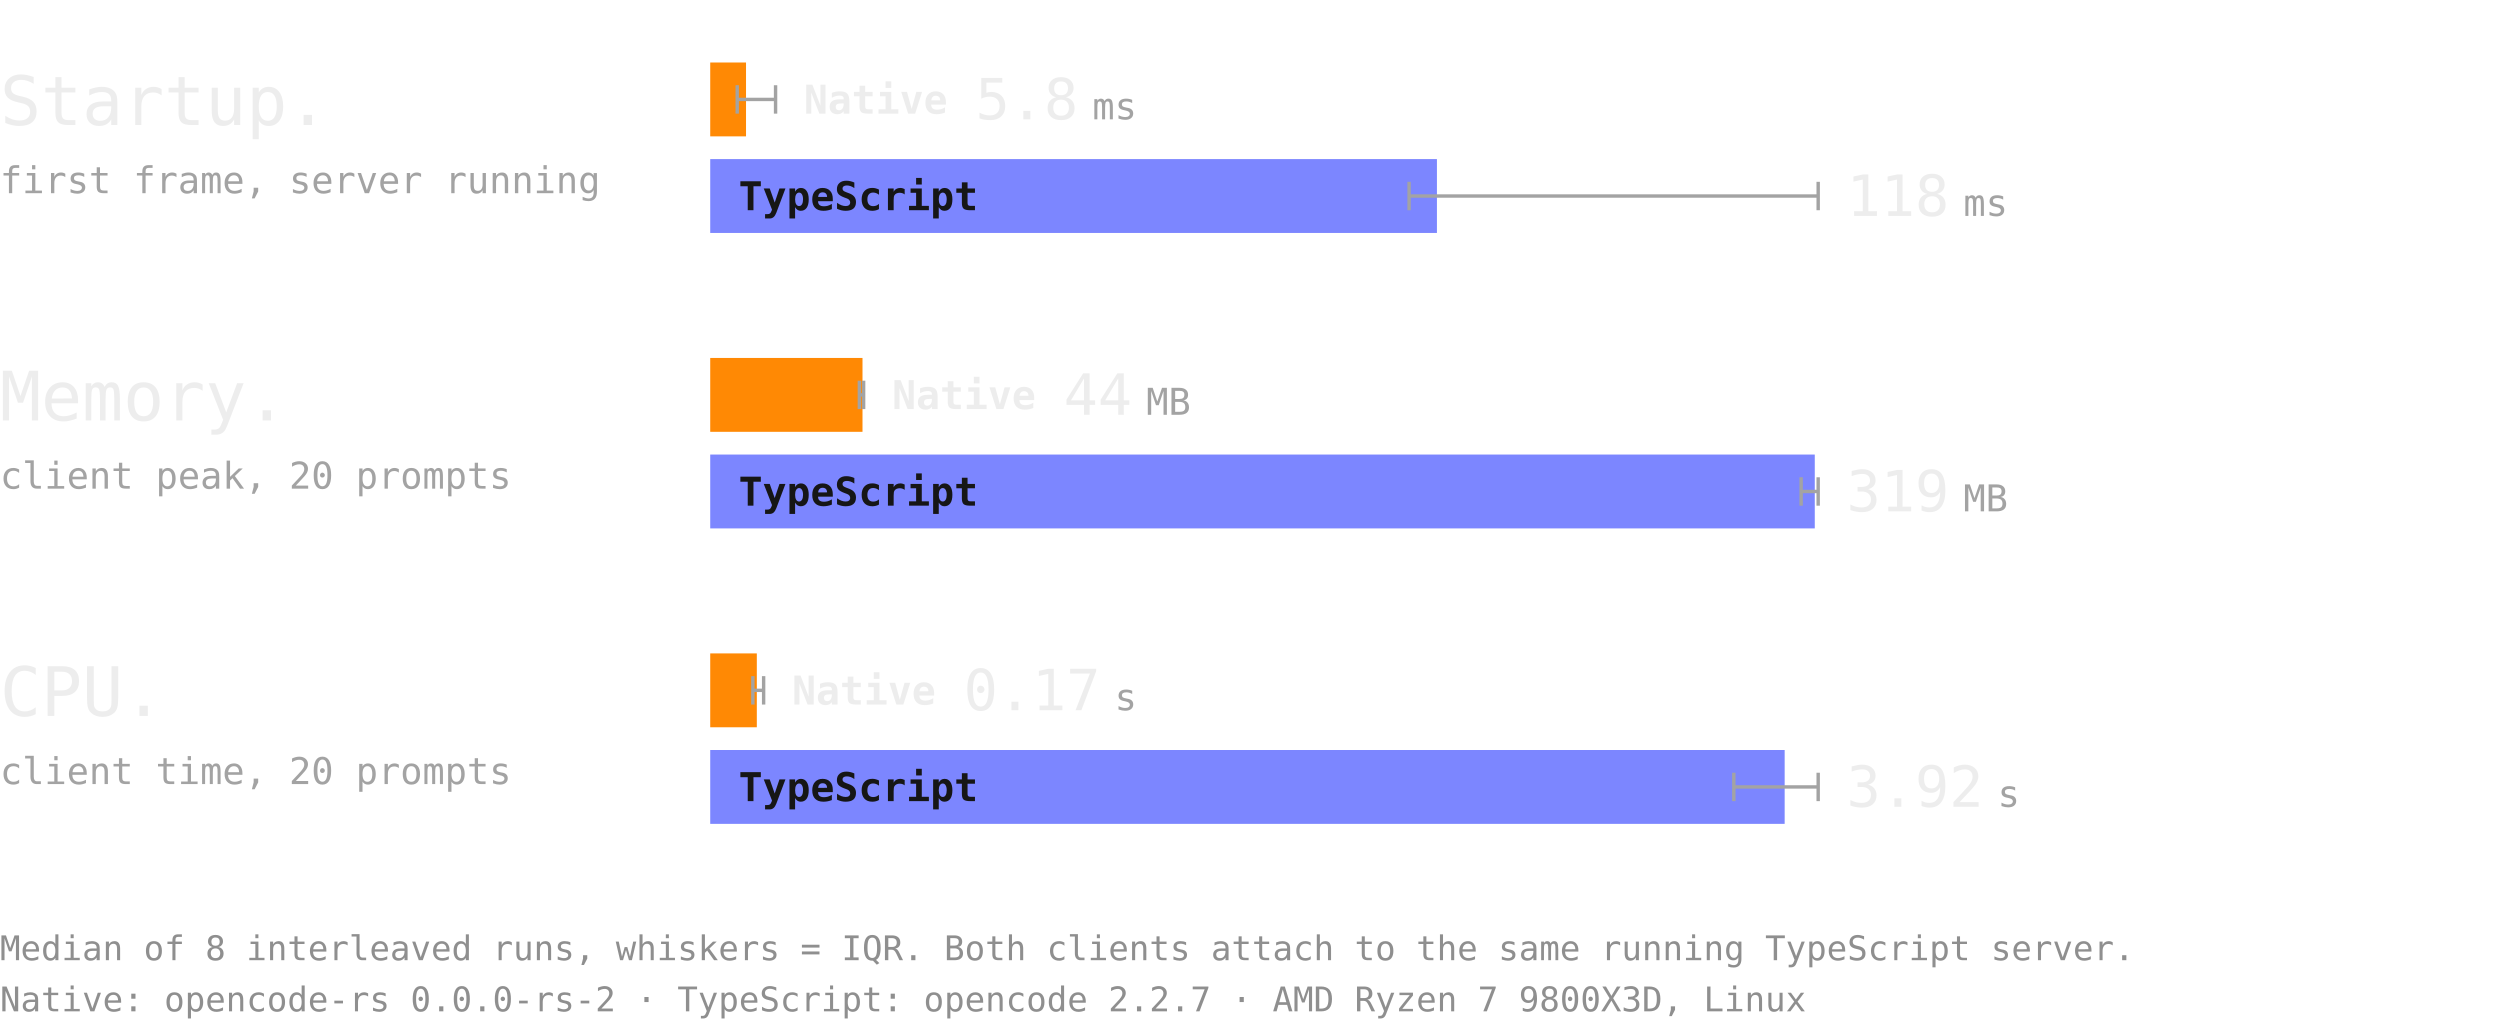
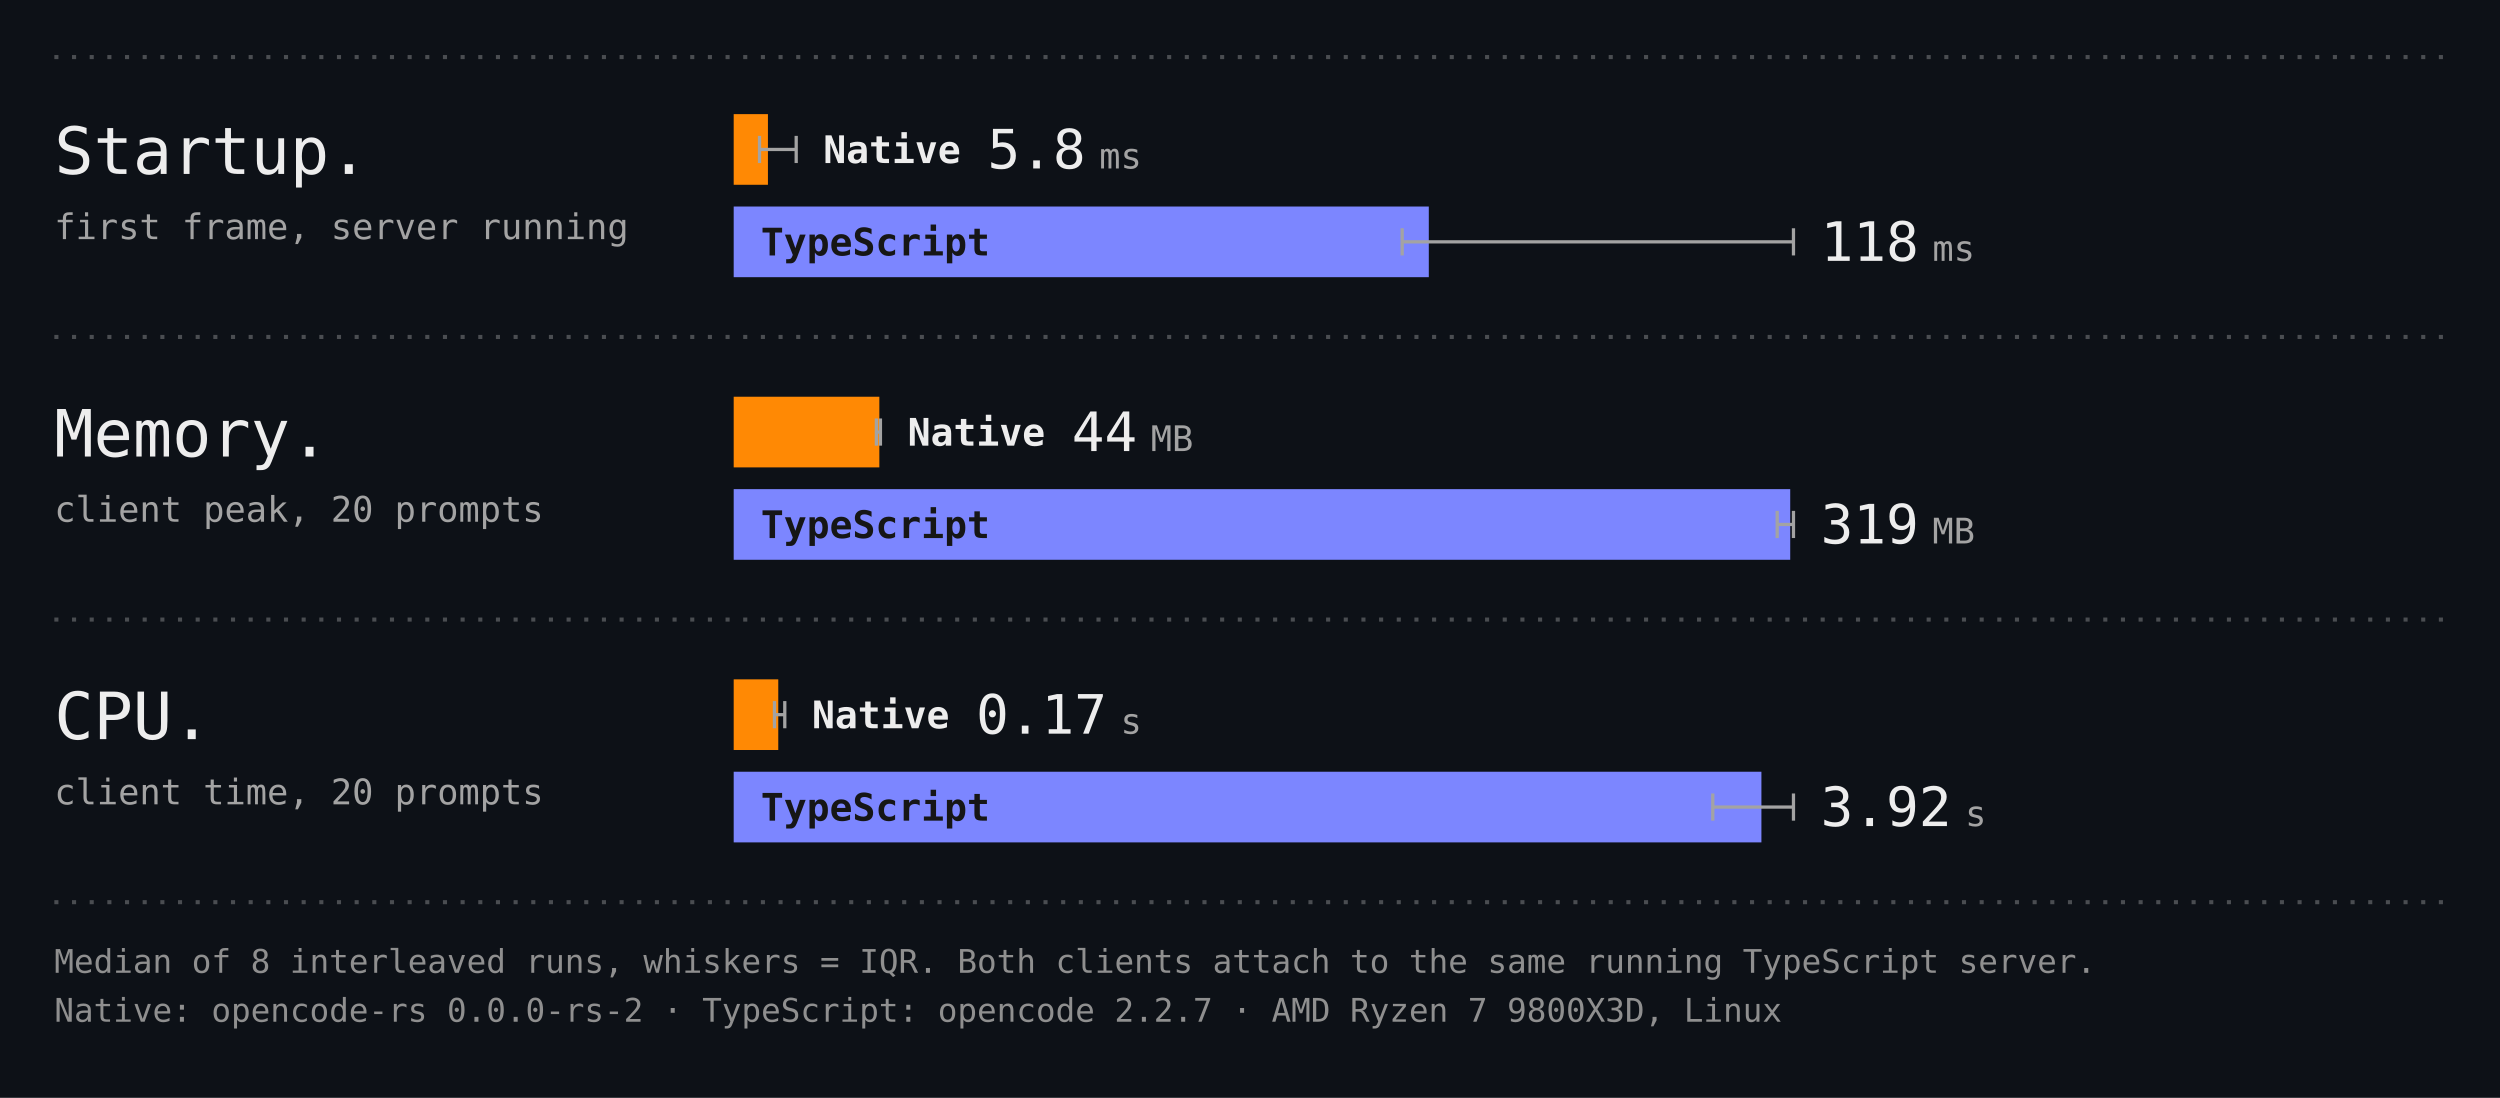
- <svg xmlns="http://www.w3.org/2000/svg" width="880" height="364" viewBox="0 0 880 364" role="img" aria-label="Client only, server already running. Startup: Native 5.8 ms, TypeScript 118 ms. Memory: 44 MB vs 319 MB. CPU: 0.17 s vs 3.92 s.">
+ <svg xmlns="http://www.w3.org/2000/svg" width="920" height="404" viewBox="0 0 920 404" role="img" aria-label="Client only, server already running. Startup: Native 5.8 ms, TypeScript 118 ms. Memory: 44 MB vs 319 MB. CPU: 0.17 s vs 3.92 s.">
  <style>
text{font-family:"JetBrains Mono","SF Mono",ui-monospace,Menlo,Consolas,"DejaVu Sans Mono","Liberation Mono",monospace;fill:#ededed}
.m{fill:#a3a3a3}.s{fill:#8f8f8f;font-size:12px}.b{font-weight:700}.on{fill:#161616;font-weight:700}
.n{fill:#ff8904}.t{fill:#7c86ff}.nl{fill:#ff8904;fill-opacity:.35}.tl{fill:#7c86ff;fill-opacity:.35}
.w{stroke:#a3a3a3;stroke-width:1.2}.d{stroke:rgba(255,255,255,.25);stroke-width:1.5;stroke-dasharray:1.5 5}
</style>
-   <path class="d" d="M0 1H880" />
-   <text x="0" y="44" font-size="24">Startup.</text>
-   <text class="m" x="0" y="68" font-size="13">first frame, server running</text>
-   <rect class="n" x="250" y="22" width="12.6" height="26" />
-   <path class="w" d="M259.5 35H273.0M259.5 30v10M273.0 30v10" />
-   <text class="b" x="282.967" y="40" font-size="14">Native</text>
-   <text x="343.4" y="42" font-size="20">5.8<tspan class="m" font-size="13" dx="5">ms</tspan>
-   </text>
-   <rect class="t" x="250" y="56" width="255.8" height="26" />
-   <path class="w" d="M496.0 69H640.0M496.0 64v10M640.0 64v10" />
-   <text class="on" x="260" y="74" font-size="14">TypeScript</text>
-   <text x="650.0" y="76" font-size="20">118<tspan class="m" font-size="13" dx="5">ms</tspan>
-   </text>
-   <path class="d" d="M0 104H880" />
-   <text x="0" y="148" font-size="24">Memory.</text>
-   <text class="m" x="0" y="172" font-size="13">client peak, 20 prompts</text>
-   <rect class="n" x="250" y="126" width="53.6" height="26" />
-   <path class="w" d="M302.5 139H304.0M302.5 134v10M304.0 134v10" />
-   <text class="b" x="314.032" y="144" font-size="14">Native</text>
-   <text x="374.4" y="146" font-size="20">44<tspan class="m" font-size="13" dx="5">MB</tspan>
-   </text>
-   <rect class="t" x="250" y="160" width="388.8" height="26" />
-   <path class="w" d="M634.0 173H640.0M634.0 168v10M640.0 168v10" />
-   <text class="on" x="260" y="178" font-size="14">TypeScript</text>
-   <text x="650.0" y="180" font-size="20">319<tspan class="m" font-size="13" dx="5">MB</tspan>
-   </text>
-   <path class="d" d="M0 208H880" />
-   <text x="0" y="252" font-size="24">CPU.</text>
-   <text class="m" x="0" y="276" font-size="13">client time, 20 prompts</text>
-   <rect class="n" x="250" y="230" width="16.4" height="26" />
-   <path class="w" d="M265.0 243H268.8M265.0 238v10M268.8 238v10" />
-   <text class="b" x="278.813" y="248" font-size="14">Native</text>
-   <text x="339.2" y="250" font-size="20">0.17<tspan class="m" font-size="13" dx="5">s</tspan>
-   </text>
-   <rect class="t" x="250" y="264" width="378.2" height="26" />
-   <path class="w" d="M610.3 277H640.0M610.3 272v10M640.0 272v10" />
-   <text class="on" x="260" y="282" font-size="14">TypeScript</text>
-   <text x="650.0" y="284" font-size="20">3.92<tspan class="m" font-size="13" dx="5">s</tspan>
-   </text>
-   <path class="d" d="M0 312H880" />
-   <text class="s" x="0" y="338">Median of 8 interleaved runs, whiskers = IQR. Both clients attach to the same running TypeScript server.</text>
-   <text class="s" x="0" y="356">Native: opencode-rs 0.0.0-rs-2 · TypeScript: opencode 2.2.7 · AMD Ryzen 7 9800X3D, Linux</text>
+   <rect width="100%" height="100%" fill="#0d1117" />
+   <g transform="translate(20 20)">
+     <path class="d" d="M0 1H880" />
+     <text x="0" y="44" font-size="24">Startup.</text>
+     <text class="m" x="0" y="68" font-size="13">first frame, server running</text>
+     <rect class="n" x="250" y="22" width="12.6" height="26" />
+     <path class="w" d="M259.5 35H273.0M259.5 30v10M273.0 30v10" />
+     <text class="b" x="282.967" y="40" font-size="14">Native</text>
+     <text x="343.4" y="42" font-size="20">5.8<tspan class="m" font-size="13" dx="5">ms</tspan>
+     </text>
+     <rect class="t" x="250" y="56" width="255.8" height="26" />
+     <path class="w" d="M496.0 69H640.0M496.0 64v10M640.0 64v10" />
+     <text class="on" x="260" y="74" font-size="14">TypeScript</text>
+     <text x="650.0" y="76" font-size="20">118<tspan class="m" font-size="13" dx="5">ms</tspan>
+     </text>
+     <path class="d" d="M0 104H880" />
+     <text x="0" y="148" font-size="24">Memory.</text>
+     <text class="m" x="0" y="172" font-size="13">client peak, 20 prompts</text>
+     <rect class="n" x="250" y="126" width="53.6" height="26" />
+     <path class="w" d="M302.5 139H304.0M302.5 134v10M304.0 134v10" />
+     <text class="b" x="314.032" y="144" font-size="14">Native</text>
+     <text x="374.4" y="146" font-size="20">44<tspan class="m" font-size="13" dx="5">MB</tspan>
+     </text>
+     <rect class="t" x="250" y="160" width="388.8" height="26" />
+     <path class="w" d="M634.0 173H640.0M634.0 168v10M640.0 168v10" />
+     <text class="on" x="260" y="178" font-size="14">TypeScript</text>
+     <text x="650.0" y="180" font-size="20">319<tspan class="m" font-size="13" dx="5">MB</tspan>
+     </text>
+     <path class="d" d="M0 208H880" />
+     <text x="0" y="252" font-size="24">CPU.</text>
+     <text class="m" x="0" y="276" font-size="13">client time, 20 prompts</text>
+     <rect class="n" x="250" y="230" width="16.4" height="26" />
+     <path class="w" d="M265.0 243H268.8M265.0 238v10M268.8 238v10" />
+     <text class="b" x="278.813" y="248" font-size="14">Native</text>
+     <text x="339.2" y="250" font-size="20">0.17<tspan class="m" font-size="13" dx="5">s</tspan>
+     </text>
+     <rect class="t" x="250" y="264" width="378.2" height="26" />
+     <path class="w" d="M610.3 277H640.0M610.3 272v10M640.0 272v10" />
+     <text class="on" x="260" y="282" font-size="14">TypeScript</text>
+     <text x="650.0" y="284" font-size="20">3.92<tspan class="m" font-size="13" dx="5">s</tspan>
+     </text>
+     <path class="d" d="M0 312H880" />
+     <text class="s" x="0" y="338">Median of 8 interleaved runs, whiskers = IQR. Both clients attach to the same running TypeScript server.</text>
+     <text class="s" x="0" y="356">Native: opencode-rs 0.0.0-rs-2 · TypeScript: opencode 2.2.7 · AMD Ryzen 7 9800X3D, Linux</text>
+   </g>
</svg>
